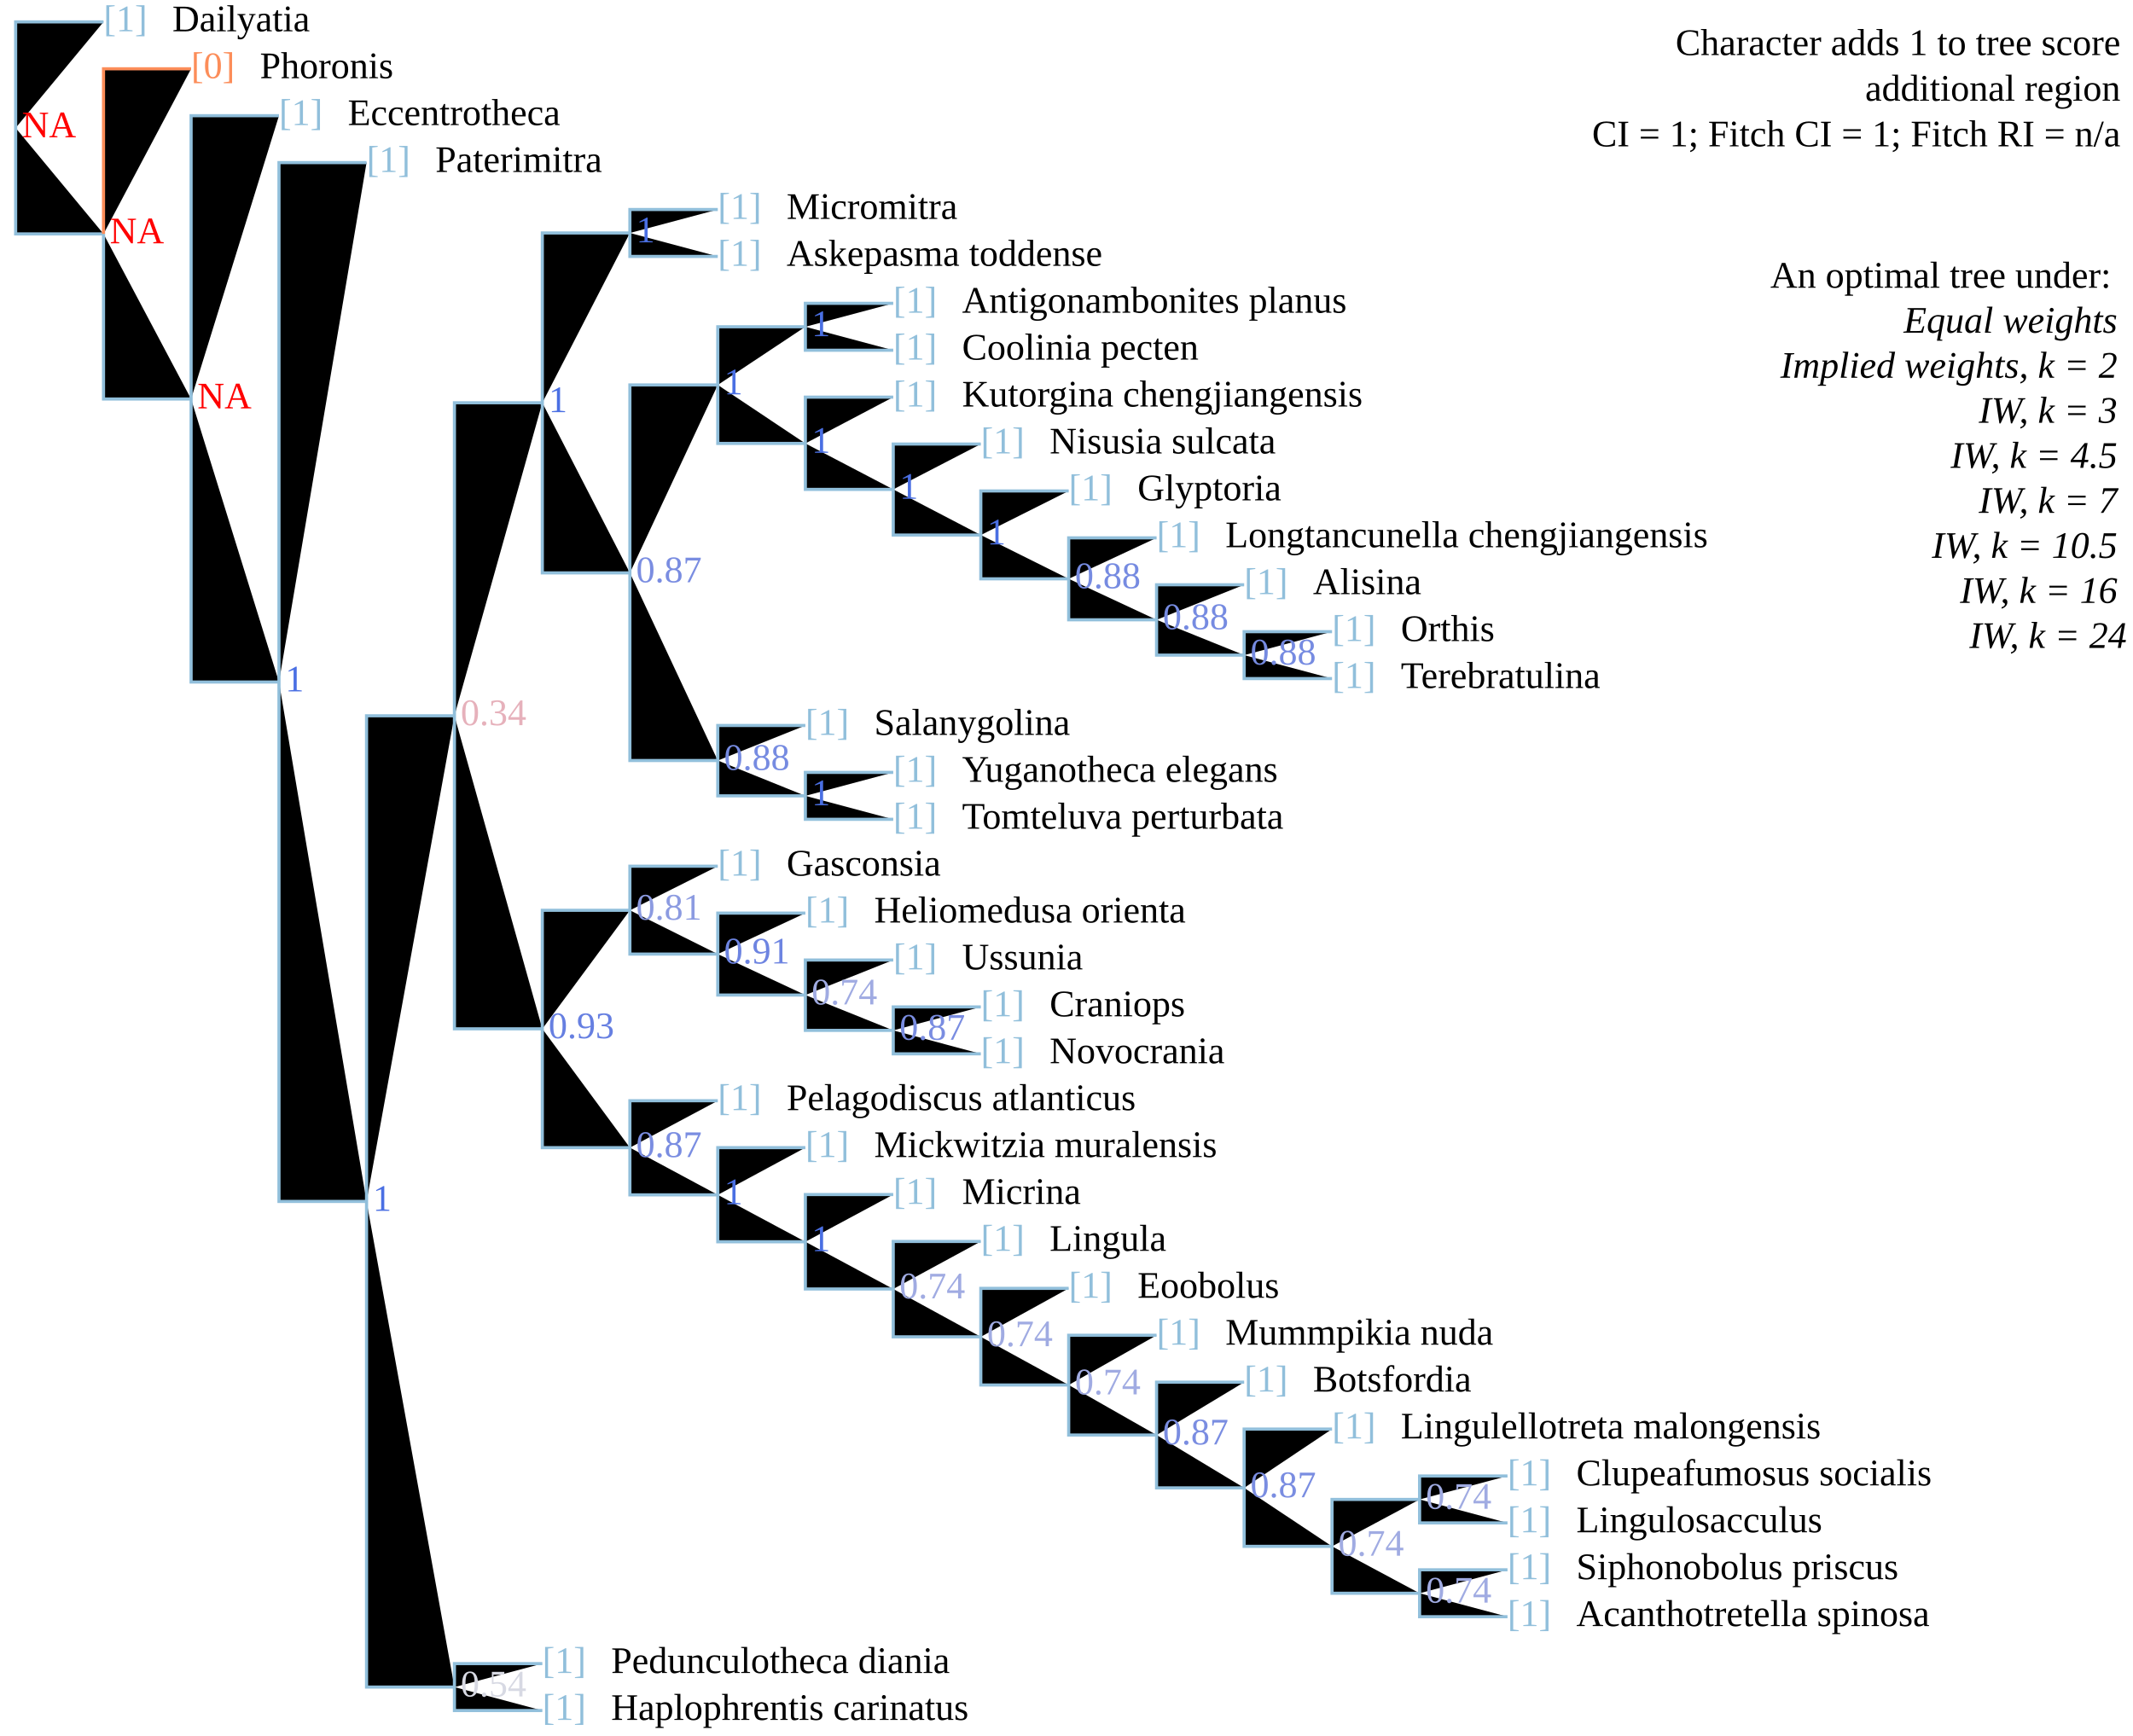
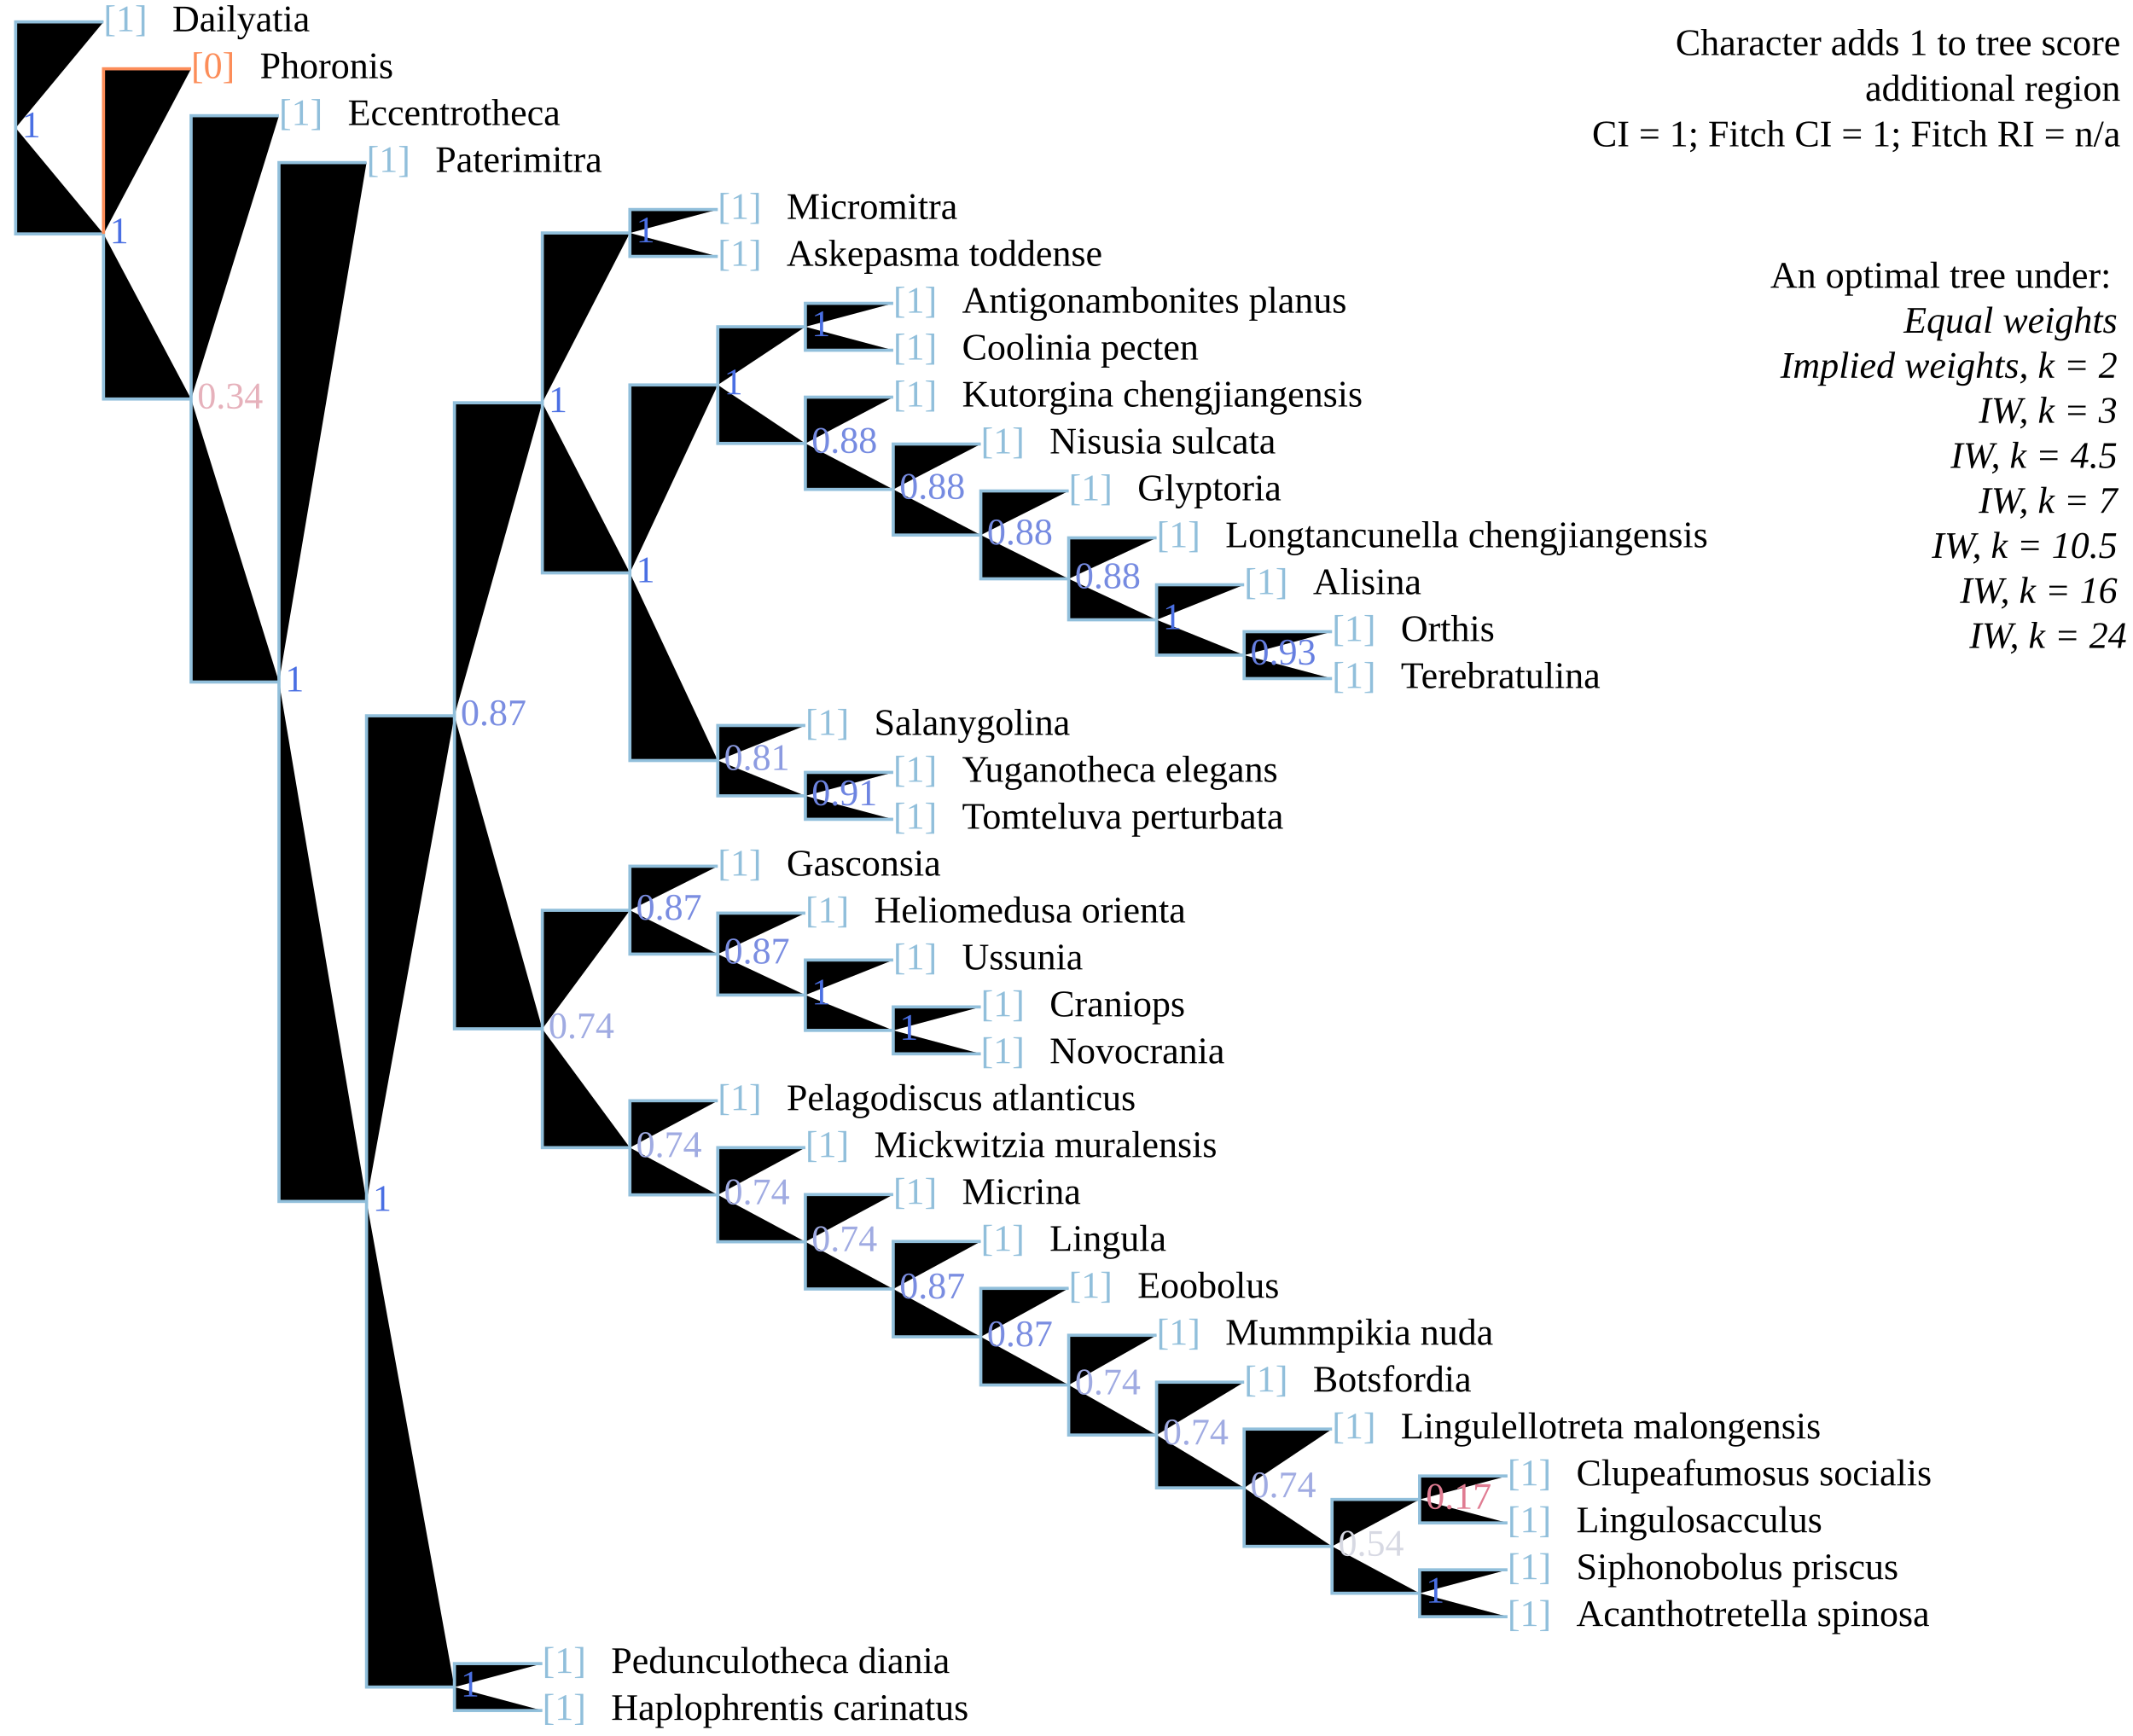
<svg xmlns="http://www.w3.org/2000/svg" version="1.1" width="682" height="555" class="tree" char="1">
  <text x="678" y="17.6" text-anchor="end" class="stepsLabel">Character adds <tspan class="score">1</tspan> to tree score</text>
  <text x="678" y="32.2" text-anchor="end" class="stepsLabel">
    <tspan class="score" /> additional region</text>
  <text x="678" y="46.8" text-anchor="end" class="stepsLabel">CI = 1; Fitch CI = 1; Fitch RI = n/a</text>
  <text x="678" y="76" text-anchor="end" class="stepsLabel">
    <tspan dy="16">An optimal tree under:</tspan>
    <tspan x="680" style="font-style:italic" class="notThisAn" dy="1.2em">Equal weights</tspan>
    <tspan x="680" style="font-style:italic" class="notThisAn" dy="1.2em">Implied weights, k = 2</tspan>
    <tspan x="680" style="font-style:italic" class="notThisAn" dy="1.2em">IW, k = 3</tspan>
    <tspan x="680" style="font-style:italic" class="notThisAn" dy="1.2em">IW, k = 4.5</tspan>
    <tspan x="680" style="font-style:italic" class="thisAn" dy="1.2em">IW, k = 7</tspan>
    <tspan x="680" style="font-style:italic" class="thisAn" dy="1.2em">IW, k = 10.5</tspan>
    <tspan x="680" style="font-style:italic" class="thisAn" dy="1.2em">IW, k = 16</tspan>
    <tspan x="680" style="font-style:italic" class="thisAn" dy="1.2em">IW, k = 24</tspan>
  </text>
  <text x="33.1" y="10" fill="#91bfdb" class="flag">[1]</text>
  <text x="55.1" y="10" class="taxonLabel">Dailyatia</text>
  <text x="89.2" y="40" fill="#91bfdb" class="flag">[1]</text>
  <text x="111.2" y="40" class="taxonLabel">Eccentrotheca</text>
  <text x="61.1" y="25" fill="#fc8d59" class="flag">[0]</text>
  <text x="83.1" y="25" class="taxonLabel">Phoronis</text>
  <text x="117.2" y="55" fill="#91bfdb" class="flag">[1]</text>
  <text x="139.2" y="55" class="taxonLabel">Paterimitra</text>
  <text x="229.5" y="70" fill="#91bfdb" class="flag">[1]</text>
  <text x="251.5" y="70" class="taxonLabel">Micromitra</text>
  <text x="229.5" y="85" fill="#91bfdb" class="flag">[1]</text>
  <text x="251.5" y="85" class="taxonLabel">Askepasma toddense</text>
  <text x="257.5" y="235" fill="#91bfdb" class="flag">[1]</text>
  <text x="279.5" y="235" class="taxonLabel">Salanygolina</text>
  <text x="285.6" y="265" fill="#91bfdb" class="flag">[1]</text>
  <text x="307.6" y="265" class="taxonLabel">Tomteluva perturbata</text>
  <text x="285.6" y="250" fill="#91bfdb" class="flag">[1]</text>
  <text x="307.6" y="250" class="taxonLabel">Yuganotheca elegans</text>
  <text x="285.6" y="115" fill="#91bfdb" class="flag">[1]</text>
  <text x="307.6" y="115" class="taxonLabel">Coolinia pecten</text>
  <text x="285.6" y="100" fill="#91bfdb" class="flag">[1]</text>
  <text x="307.6" y="100" class="taxonLabel">Antigonambonites planus</text>
  <text x="285.6" y="130" fill="#91bfdb" class="flag">[1]</text>
  <text x="307.6" y="130" class="taxonLabel">Kutorgina chengjiangensis</text>
  <text x="313.6" y="145" fill="#91bfdb" class="flag">[1]</text>
  <text x="335.6" y="145" class="taxonLabel">Nisusia sulcata</text>
  <text x="341.7" y="160" fill="#91bfdb" class="flag">[1]</text>
  <text x="363.7" y="160" class="taxonLabel">Glyptoria</text>
  <text x="369.8" y="175" fill="#91bfdb" class="flag">[1]</text>
  <text x="391.8" y="175" class="taxonLabel">Longtancunella chengjiangensis</text>
  <text x="397.8" y="190" fill="#91bfdb" class="flag">[1]</text>
  <text x="419.8" y="190" class="taxonLabel">Alisina</text>
  <text x="425.9" y="220" fill="#91bfdb" class="flag">[1]</text>
  <text x="447.9" y="220" class="taxonLabel">Terebratulina</text>
  <text x="425.9" y="205" fill="#91bfdb" class="flag">[1]</text>
  <text x="447.9" y="205" class="taxonLabel">Orthis</text>
  <text x="229.5" y="280" fill="#91bfdb" class="flag">[1]</text>
  <text x="251.5" y="280" class="taxonLabel">Gasconsia</text>
  <text x="257.5" y="295" fill="#91bfdb" class="flag">[1]</text>
  <text x="279.5" y="295" class="taxonLabel">Heliomedusa orienta</text>
  <text x="285.6" y="310" fill="#91bfdb" class="flag">[1]</text>
  <text x="307.6" y="310" class="taxonLabel">Ussunia</text>
  <text x="313.6" y="340" fill="#91bfdb" class="flag">[1]</text>
  <text x="335.6" y="340" class="taxonLabel">Novocrania</text>
  <text x="313.6" y="325" fill="#91bfdb" class="flag">[1]</text>
  <text x="335.6" y="325" class="taxonLabel">Craniops</text>
  <text x="229.5" y="355" fill="#91bfdb" class="flag">[1]</text>
  <text x="251.5" y="355" class="taxonLabel">Pelagodiscus atlanticus</text>
  <text x="257.5" y="370" fill="#91bfdb" class="flag">[1]</text>
  <text x="279.5" y="370" class="taxonLabel">Mickwitzia muralensis</text>
  <text x="285.6" y="385" fill="#91bfdb" class="flag">[1]</text>
  <text x="307.6" y="385" class="taxonLabel">Micrina</text>
  <text x="313.6" y="400" fill="#91bfdb" class="flag">[1]</text>
  <text x="335.6" y="400" class="taxonLabel">Lingula</text>
  <text x="341.7" y="415" fill="#91bfdb" class="flag">[1]</text>
  <text x="363.7" y="415" class="taxonLabel">Eoobolus</text>
  <text x="369.8" y="430" fill="#91bfdb" class="flag">[1]</text>
  <text x="391.8" y="430" class="taxonLabel">Mummpikia nuda</text>
  <text x="397.8" y="445" fill="#91bfdb" class="flag">[1]</text>
  <text x="419.8" y="445" class="taxonLabel">Botsfordia</text>
  <text x="425.9" y="460" fill="#91bfdb" class="flag">[1]</text>
  <text x="447.9" y="460" class="taxonLabel">Lingulellotreta malongensis</text>
  <text x="482" y="475" fill="#91bfdb" class="flag">[1]</text>
  <text x="504" y="475" class="taxonLabel">Clupeafumosus socialis</text>
  <text x="482" y="490" fill="#91bfdb" class="flag">[1]</text>
  <text x="504" y="490" class="taxonLabel">Lingulosacculus</text>
  <text x="482" y="505" fill="#91bfdb" class="flag">[1]</text>
  <text x="504" y="505" class="taxonLabel">Siphonobolus priscus</text>
  <text x="482" y="520" fill="#91bfdb" class="flag">[1]</text>
  <text x="504" y="520" class="taxonLabel">Acanthotretella spinosa</text>
  <text x="173.4" y="550" fill="#91bfdb" class="flag">[1]</text>
  <text x="195.4" y="550" class="taxonLabel">Haplophrentis carinatus</text>
  <text x="173.4" y="535" fill="#91bfdb" class="flag">[1]</text>
  <text x="195.4" y="535" class="taxonLabel">Pedunculotheca diania</text>
  <path d="M5,40.9V7H33.1M5,40.9V74.8H33.1M33.1,74.8V127.6H61.1M61.1,127.6V37H89.2M61.1,127.6V218.1H89.2M89.2,218.1V52H117.2M89.2,218.1V384.2H117.2M117.2,384.2V228.9H145.3M145.3,228.9V128.8H173.4M173.4,128.8V74.5H201.4M201.4,74.5V67H229.5M201.4,74.5V82H229.5M173.4,128.8V183.2H201.4M201.4,183.2V123.1H229.5M229.5,123.1V104.5H257.5M257.5,104.5V97H285.6M257.5,104.5V112H285.6M229.5,123.1V141.8H257.5M257.5,141.8V127H285.6M257.5,141.8V156.5H285.6M285.6,156.5V142H313.6M285.6,156.5V171.1H313.6M313.6,171.1V157H341.7M313.6,171.1V185.1H341.7M341.7,185.1V172H369.8M341.7,185.1V198.2H369.8M369.8,198.2V187H397.8M369.8,198.2V209.5H397.8M397.8,209.5V202H425.9M397.8,209.5V217H425.9M201.4,183.2V243.2H229.5M229.5,243.2V232H257.5M229.5,243.2V254.5H257.5M257.5,254.5V247H285.6M257.5,254.5V262H285.6M145.3,228.9V329H173.4M173.4,329V291.1H201.4M201.4,291.1V277H229.5M201.4,291.1V305.1H229.5M229.5,305.1V292H257.5M229.5,305.1V318.2H257.5M257.5,318.2V307H285.6M257.5,318.2V329.5H285.6M285.6,329.5V322H313.6M285.6,329.5V337H313.6M173.4,329V367H201.4M201.4,367V352H229.5M201.4,367V382.1H229.5M229.5,382.1V367H257.5M229.5,382.1V397.1H257.5M257.5,397.1V382H285.6M257.5,397.1V412.2H285.6M285.6,412.2V397H313.6M285.6,412.2V427.5H313.6M313.6,427.5V412H341.7M313.6,427.5V442.9H341.7M341.7,442.9V427H369.8M341.7,442.9V458.9H369.8M369.8,458.9V442H397.8M369.8,458.9V475.8H397.8M397.8,475.8V457H425.9M397.8,475.8V494.5H425.9M425.9,494.5V479.5H453.9M453.9,479.5V472H482M453.9,479.5V487H482M425.9,494.5V509.5H453.9M453.9,509.5V502H482M453.9,509.5V517H482M117.2,384.2V539.5H145.3M145.3,539.5V532H173.4M145.3,539.5V547H173.4" stroke="#91bfdb" />
  <path d="M33.1,74.8V22H61.1" stroke="#fc8d59" />
-   <text x="7" y="43.9" class="node" fill="red">NA</text>
-   <text x="35.1" y="77.8" class="node" fill="red">NA</text>
-   <text x="63.1" y="130.6" class="node" fill="red">NA</text>
+   <text x="7" y="43.9" class="node" fill="#4A6FE3">1</text>
+   <text x="35.1" y="77.8" class="node" fill="#4A6FE3">1</text>
+   <text x="63.1" y="130.6" class="node" fill="#E6B1BB">0.34</text>
  <text x="91.2" y="221.1" class="node" fill="#4A6FE3">1</text>
  <text x="119.2" y="387.2" class="node" fill="#4A6FE3">1</text>
-   <text x="147.3" y="231.9" class="node" fill="#E6B1BB">0.34</text>
+   <text x="147.3" y="231.9" class="node" fill="#7A8DE1">0.87</text>
  <text x="175.4" y="131.8" class="node" fill="#4A6FE3">1</text>
  <text x="203.4" y="77.5" class="node" fill="#4A6FE3">1</text>
-   <text x="203.4" y="186.2" class="node" fill="#7A8DE1">0.87</text>
+   <text x="203.4" y="186.2" class="node" fill="#4A6FE3">1</text>
  <text x="231.5" y="126.1" class="node" fill="#4A6FE3">1</text>
  <text x="259.5" y="107.5" class="node" fill="#4A6FE3">1</text>
-   <text x="259.5" y="144.8" class="node" fill="#4A6FE3">1</text>
-   <text x="287.6" y="159.5" class="node" fill="#4A6FE3">1</text>
-   <text x="315.6" y="174.1" class="node" fill="#4A6FE3">1</text>
+   <text x="259.5" y="144.8" class="node" fill="#768BE1">0.88</text>
+   <text x="287.6" y="159.5" class="node" fill="#768BE1">0.88</text>
+   <text x="315.6" y="174.1" class="node" fill="#768BE1">0.88</text>
  <text x="343.7" y="188.1" class="node" fill="#768BE1">0.88</text>
-   <text x="371.8" y="201.2" class="node" fill="#768BE1">0.88</text>
-   <text x="399.8" y="212.5" class="node" fill="#768BE1">0.88</text>
-   <text x="231.5" y="246.2" class="node" fill="#768BE1">0.88</text>
-   <text x="259.5" y="257.5" class="node" fill="#4A6FE3">1</text>
-   <text x="175.4" y="332" class="node" fill="#667FE1">0.93</text>
-   <text x="203.4" y="294.1" class="node" fill="#8C9BE1">0.81</text>
-   <text x="231.5" y="308.1" class="node" fill="#6D84E1">0.91</text>
-   <text x="259.5" y="321.2" class="node" fill="#A0ABE2">0.74</text>
-   <text x="287.6" y="332.5" class="node" fill="#7A8DE1">0.87</text>
-   <text x="203.4" y="370" class="node" fill="#7A8DE1">0.87</text>
-   <text x="231.5" y="385.1" class="node" fill="#4A6FE3">1</text>
-   <text x="259.5" y="400.1" class="node" fill="#4A6FE3">1</text>
-   <text x="287.6" y="415.2" class="node" fill="#A0ABE2">0.74</text>
-   <text x="315.6" y="430.5" class="node" fill="#A0ABE2">0.74</text>
+   <text x="371.8" y="201.2" class="node" fill="#4A6FE3">1</text>
+   <text x="399.8" y="212.5" class="node" fill="#667FE1">0.93</text>
+   <text x="231.5" y="246.2" class="node" fill="#8C9BE1">0.81</text>
+   <text x="259.5" y="257.5" class="node" fill="#6D84E1">0.91</text>
+   <text x="175.4" y="332" class="node" fill="#A0ABE2">0.74</text>
+   <text x="203.4" y="294.1" class="node" fill="#7A8DE1">0.87</text>
+   <text x="231.5" y="308.1" class="node" fill="#7A8DE1">0.87</text>
+   <text x="259.5" y="321.2" class="node" fill="#4A6FE3">1</text>
+   <text x="287.6" y="332.5" class="node" fill="#4A6FE3">1</text>
+   <text x="203.4" y="370" class="node" fill="#A0ABE2">0.74</text>
+   <text x="231.5" y="385.1" class="node" fill="#A0ABE2">0.74</text>
+   <text x="259.5" y="400.1" class="node" fill="#A0ABE2">0.74</text>
+   <text x="287.6" y="415.2" class="node" fill="#7A8DE1">0.87</text>
+   <text x="315.6" y="430.5" class="node" fill="#7A8DE1">0.87</text>
  <text x="343.7" y="445.9" class="node" fill="#A0ABE2">0.74</text>
-   <text x="371.8" y="461.9" class="node" fill="#7A8DE1">0.87</text>
-   <text x="399.8" y="478.8" class="node" fill="#7A8DE1">0.87</text>
-   <text x="427.9" y="497.5" class="node" fill="#A0ABE2">0.74</text>
-   <text x="455.9" y="482.5" class="node" fill="#A0ABE2">0.74</text>
-   <text x="455.9" y="512.5" class="node" fill="#A0ABE2">0.74</text>
-   <text x="147.3" y="542.5" class="node" fill="#D7D9E3">0.54</text>
+   <text x="371.8" y="461.9" class="node" fill="#A0ABE2">0.74</text>
+   <text x="399.8" y="478.8" class="node" fill="#A0ABE2">0.74</text>
+   <text x="427.9" y="497.5" class="node" fill="#D7D9E3">0.54</text>
+   <text x="455.9" y="482.5" class="node" fill="#E07C92">0.17</text>
+   <text x="455.9" y="512.5" class="node" fill="#4A6FE3">1</text>
+   <text x="147.3" y="542.5" class="node" fill="#4A6FE3">1</text>
</svg>
